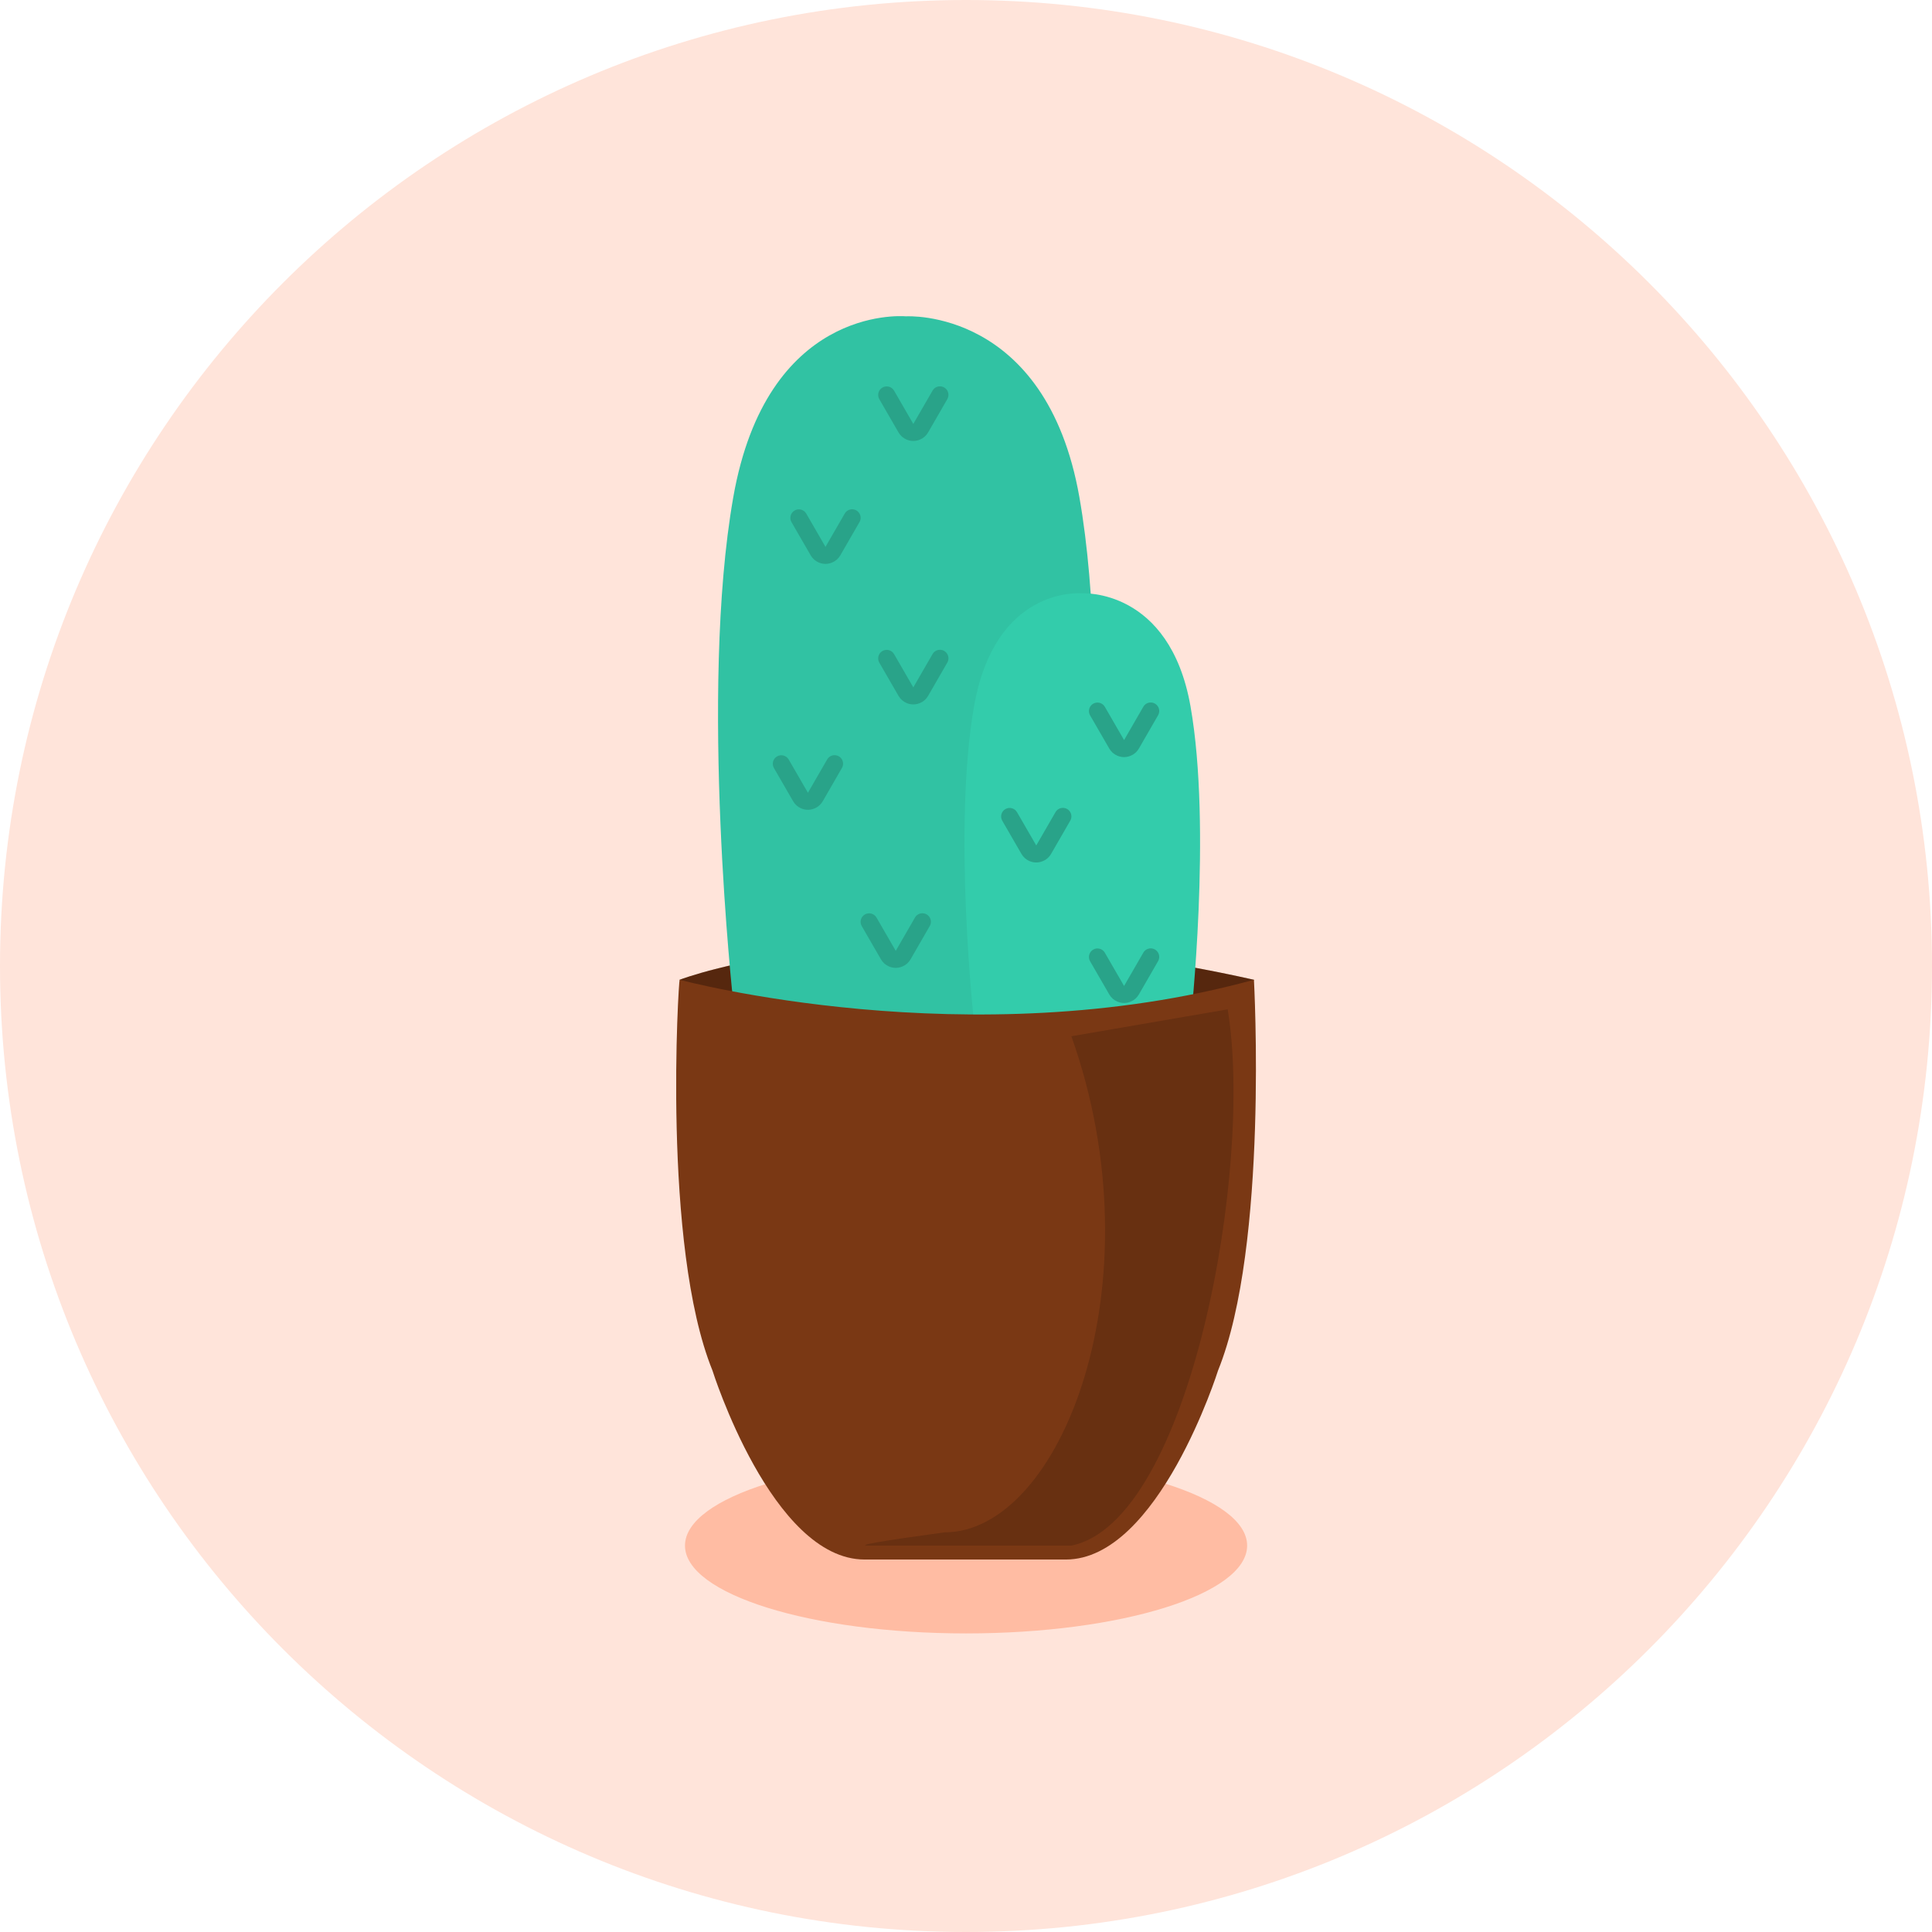
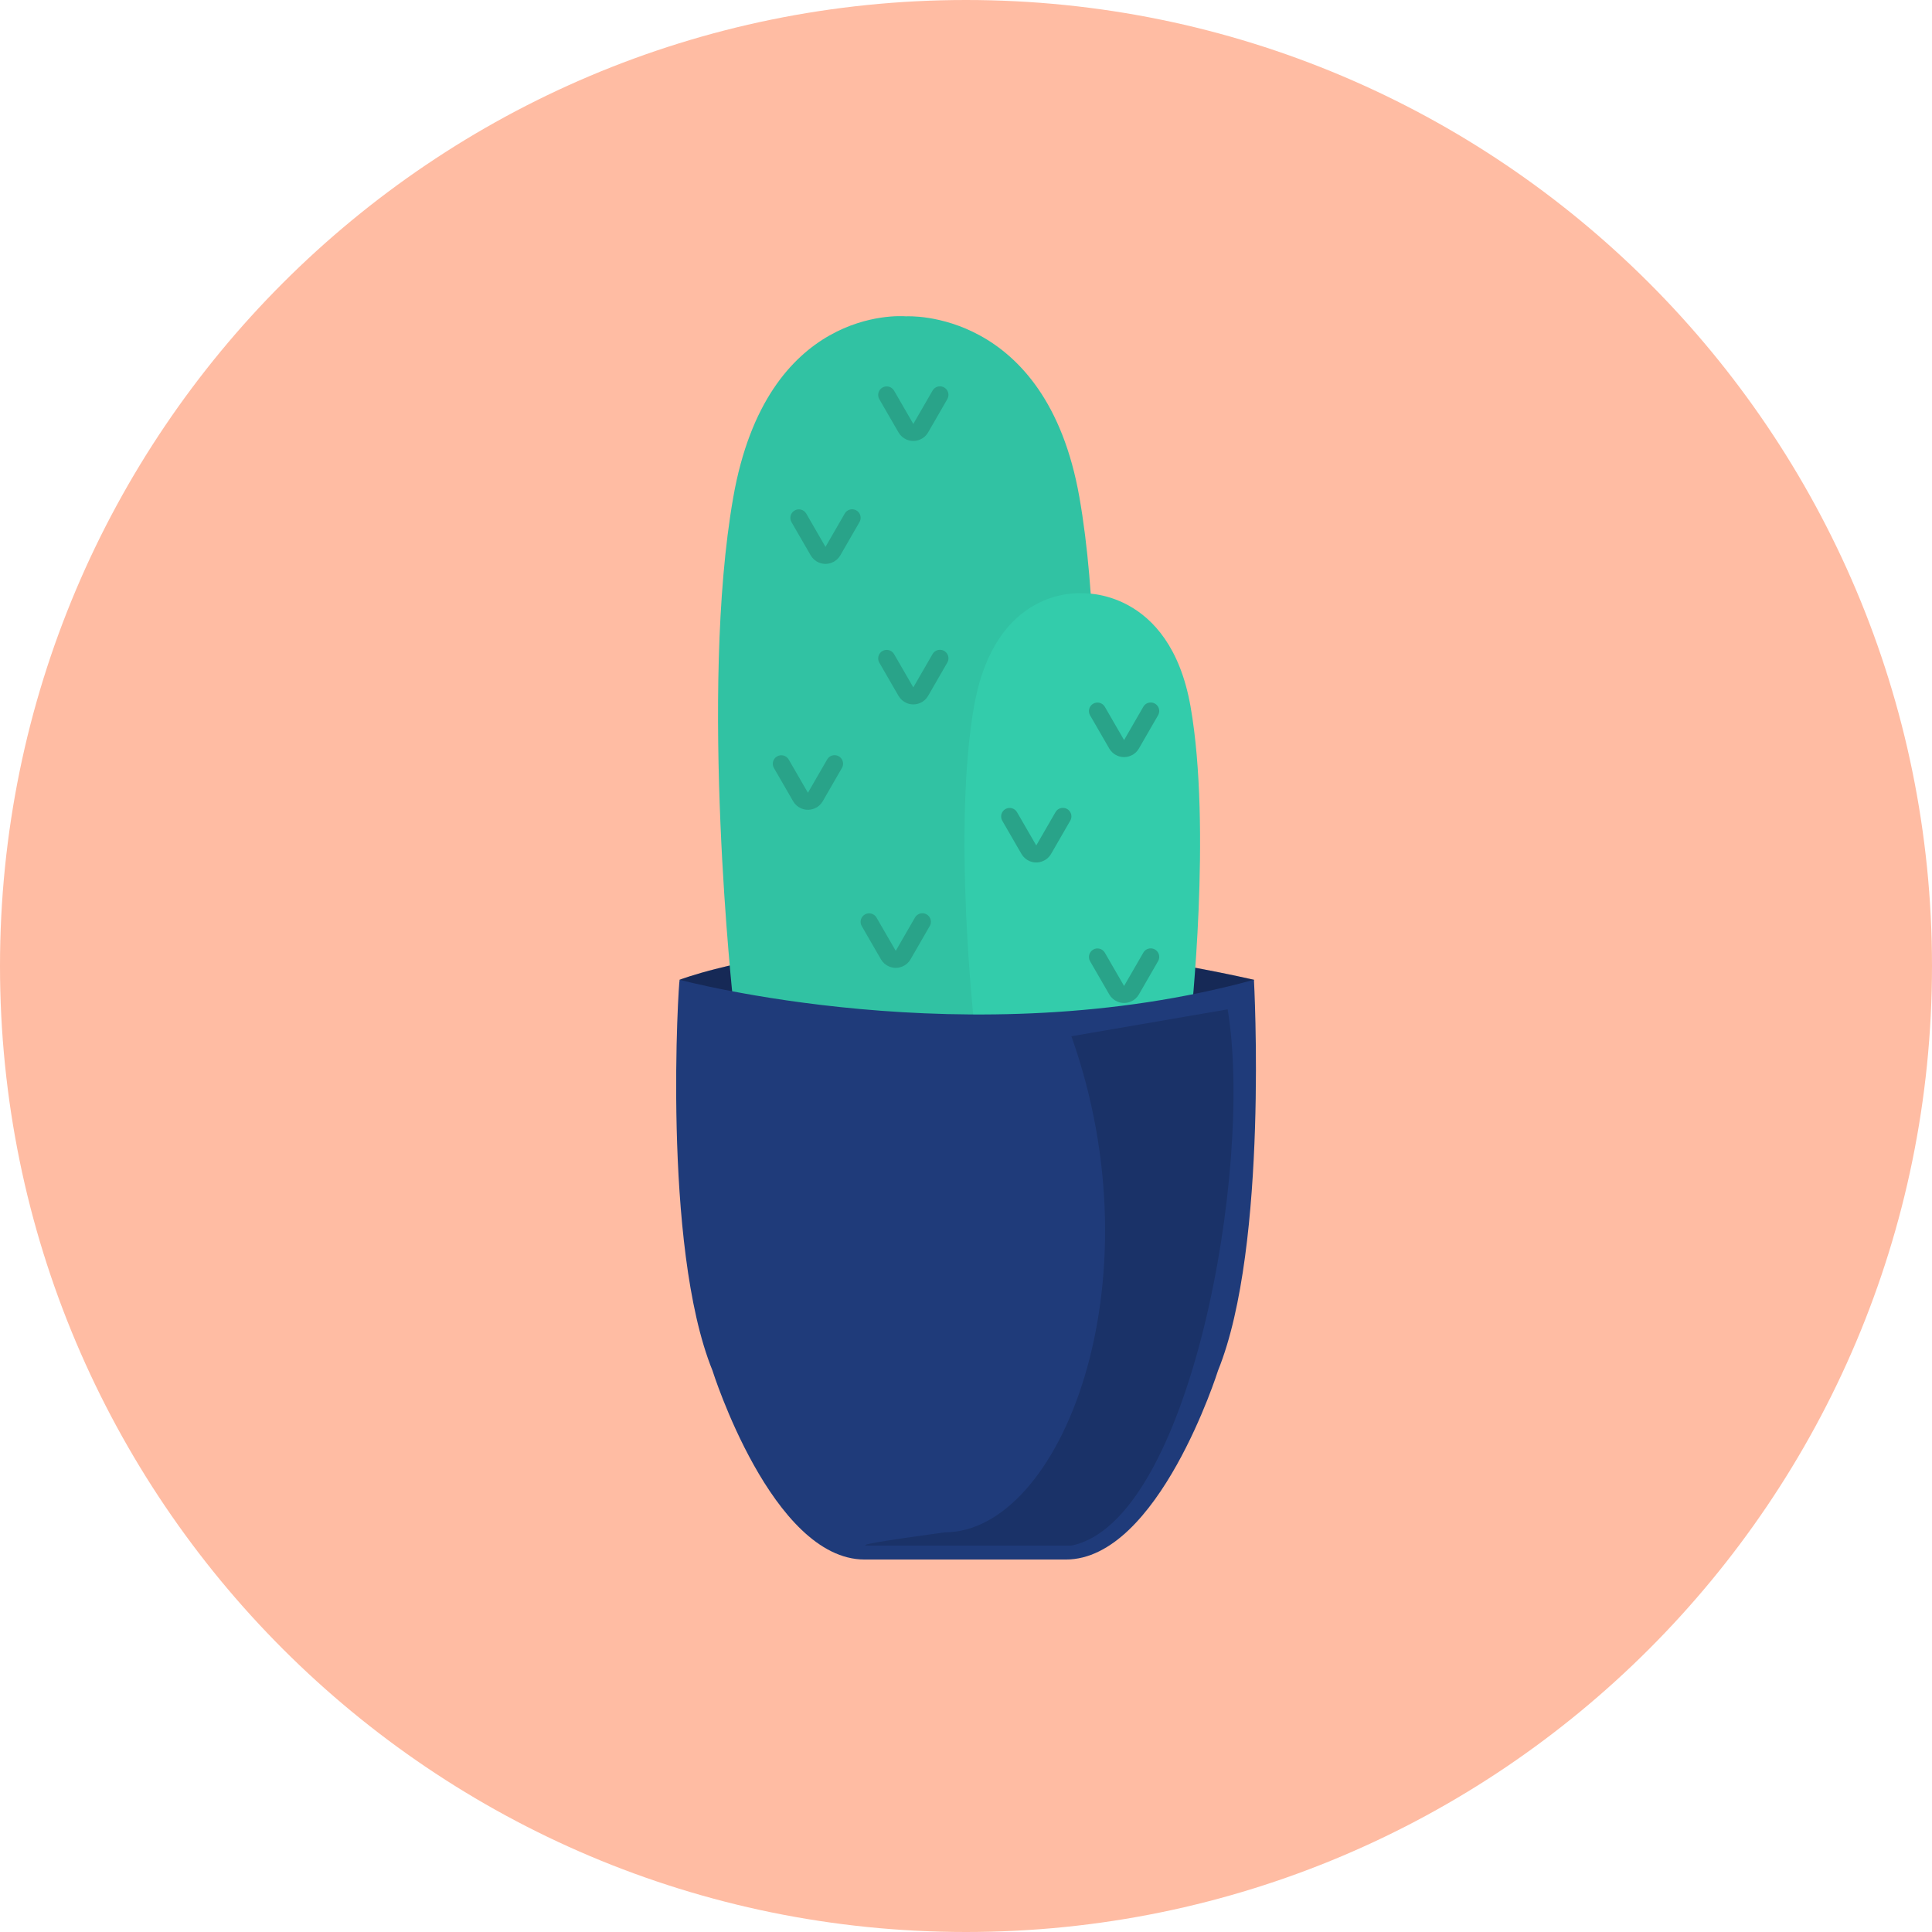
<svg xmlns="http://www.w3.org/2000/svg" viewBox="0 0 110 110">
  <g fill="none" fill-rule="evenodd">
-     <circle cx="55" cy="55" r="55" fill="#FFE4DA" />
-     <path fill="#FFBCA3" d="M71.007 88c0 2.762-7.165 5-16.003 5C46.164 93 39 90.762 39 88s7.165-5 16.004-5c8.838 0 16.003 2.238 16.003 5" />
-     <path fill="#7A3814" d="M38.696 55.784s11.962-4.635 32.698 0l-1.787 3.478-14.11 4.292-14.604-4.126-2.197-3.644z" />
+     <circle cx="55" cy="55" r="55" fill="#FFBCA3" />
+     <path fill="#1F3B7A" d="M38.696 55.784s11.962-4.635 32.698 0l-1.787 3.478-14.11 4.292-14.604-4.126-2.197-3.644z" />
    <path fill="#000" d="M38.696 55.784s11.962-4.635 32.698 0l-1.787 3.478-14.11 4.292-14.604-4.126-2.197-3.644z" opacity=".3" />
    <path fill="#33CCAB" d="M61.455 28.304c-1.901-10.787-9.857-10.293-9.868-10.293-.407-.034-7.935-.494-9.836 10.293-1.955 11.089 0 28.773 0 28.773l9.812 1.6v.012l.04-.007.038.007v-.013l9.814-1.6s1.954-17.683 0-28.772" />
    <path fill="#000" fill-opacity=".05" d="M61.455 28.304c-1.901-10.787-9.857-10.293-9.868-10.293-.407-.034-7.935-.494-9.836 10.293-1.955 11.089 0 28.773 0 28.773l9.812 1.6v.012l.04-.007.038.007v-.013l9.814-1.6s1.954-17.683 0-28.772" />
    <path fill="#33CCAB" d="M67.784 40.222c-1.19-6.749-6.167-6.439-6.174-6.44-.255-.02-4.964-.309-6.153 6.44-1.223 6.937 0 18 0 18l6.138 1.002v.008l.024-.005.025.005v-.008l6.14-1.001s1.222-11.064 0-18" />
-     <path fill="#7A3814" d="M38.696 55.784s16.527 4.447 32.698 0c0 0 .841 15.133-2.042 22.242 0 0-3.39 10.767-8.667 10.767H49.228c-5.278 0-8.665-10.767-8.665-10.767-2.884-7.11-1.923-22.258-1.867-22.242" />
+     <path fill="#1F3B7A" d="M38.696 55.784s16.527 4.447 32.698 0c0 0 .841 15.133-2.042 22.242 0 0-3.39 10.767-8.667 10.767H49.228c-5.278 0-8.665-10.767-8.665-10.767-2.884-7.11-1.923-22.258-1.867-22.242" />
    <path fill="#000" fill-rule="nonzero" d="M61 59c5 14.069-.61 28.245-7.215 28.245-3.659.5-5.1.751-4.324.755H61c6.751-1.36 10.394-21.54 8.898-30.532L61 59z" opacity=".15" />
    <path fill="#29A389" d="M53.094 22.243a.485.485 0 1 1 .84.485l-1.091 1.892a.966.966 0 0 1-.465.41l.105-.055a.98.98 0 0 1-.217.093l-.01.002a.774.774 0 0 1-.1.023l-.026.003a.818.818 0 0 1-.184.008.907.907 0 0 1-.076-.007l-.027-.005a.86.86 0 0 1-.099-.02c-.003-.003-.006-.003-.01-.004a.788.788 0 0 1-.217-.093l.105.054a.966.966 0 0 1-.465-.41l-1.092-1.89a.485.485 0 1 1 .84-.486L52 24.137zm0 15a.485.485 0 1 1 .84.485l-1.091 1.892a.966.966 0 0 1-.465.41l.105-.055a.98.98 0 0 1-.217.093l-.01.002a.774.774 0 0 1-.1.023l-.026.003a.818.818 0 0 1-.184.008.908.908 0 0 1-.076-.007l-.027-.005a.86.86 0 0 1-.099-.02c-.003-.003-.006-.003-.01-.004a.788.788 0 0 1-.217-.093l.105.054a.966.966 0 0 1-.465-.41l-1.092-1.89a.485.485 0 1 1 .84-.486L52 39.137zm-5-8a.485.485 0 1 1 .84.485l-1.091 1.892a.966.966 0 0 1-.465.41l.105-.055a.98.98 0 0 1-.217.093l-.01.002a.774.774 0 0 1-.1.023l-.026.003a.818.818 0 0 1-.184.008.907.907 0 0 1-.076-.007l-.027-.005a.86.86 0 0 1-.099-.02c-.003-.003-.006-.003-.01-.004a.788.788 0 0 1-.217-.093l.105.054a.966.966 0 0 1-.465-.41l-1.092-1.89a.485.485 0 0 1 .84-.486L47 31.137zm-1 14a.485.485 0 1 1 .84.485l-1.091 1.892a.966.966 0 0 1-.465.41l.105-.055a.98.98 0 0 1-.217.093l-.01.002a.774.774 0 0 1-.1.023l-.026.003a.818.818 0 0 1-.184.008.907.907 0 0 1-.076-.007l-.027-.005a.86.86 0 0 1-.099-.02c-.003-.003-.006-.003-.01-.004a.788.788 0 0 1-.217-.093l.105.054a.966.966 0 0 1-.465-.41l-1.092-1.89a.485.485 0 0 1 .84-.486L46 45.137zm5 9a.485.485 0 1 1 .84.485l-1.091 1.892a.966.966 0 0 1-.465.41l.105-.055a.98.98 0 0 1-.217.093l-.01.002a.774.774 0 0 1-.1.023l-.026.003a.818.818 0 0 1-.184.008.908.908 0 0 1-.076-.007l-.027-.005a.86.86 0 0 1-.099-.02c-.003-.003-.006-.003-.01-.004a.788.788 0 0 1-.217-.093l.105.054a.966.966 0 0 1-.465-.41l-1.092-1.89a.485.485 0 1 1 .84-.486L51 54.137zm13-12a.485.485 0 1 1 .84.485l-1.091 1.892a.966.966 0 0 1-.465.41l.105-.055a.98.98 0 0 1-.217.093l-.01.002a.774.774 0 0 1-.1.023l-.026.003a.818.818 0 0 1-.184.008.908.908 0 0 1-.076-.007l-.027-.005a.86.86 0 0 1-.099-.02c-.003-.003-.006-.003-.01-.004a.788.788 0 0 1-.217-.093l.105.054a.966.966 0 0 1-.465-.41l-1.092-1.89a.485.485 0 1 1 .84-.486L64 42.137zm0 14a.485.485 0 1 1 .84.485l-1.091 1.892a.966.966 0 0 1-.465.41l.105-.055a.98.98 0 0 1-.217.093l-.01.002a.774.774 0 0 1-.1.023l-.026.003a.818.818 0 0 1-.184.008.908.908 0 0 1-.076-.007l-.027-.005a.86.86 0 0 1-.099-.02c-.003-.003-.006-.003-.01-.004a.788.788 0 0 1-.217-.093l.105.054a.966.966 0 0 1-.465-.41l-1.092-1.89a.485.485 0 1 1 .84-.486L64 56.137zm-5-8a.485.485 0 1 1 .84.485l-1.091 1.892a.966.966 0 0 1-.465.41l.105-.055a.98.98 0 0 1-.217.093l-.01.002a.774.774 0 0 1-.1.023l-.026.003a.818.818 0 0 1-.184.008.908.908 0 0 1-.076-.007l-.027-.005a.86.86 0 0 1-.099-.02c-.003-.003-.006-.003-.01-.004a.788.788 0 0 1-.217-.093l.105.054a.966.966 0 0 1-.465-.41l-1.092-1.89a.485.485 0 1 1 .84-.486L59 48.137z" />
  </g>
</svg>
